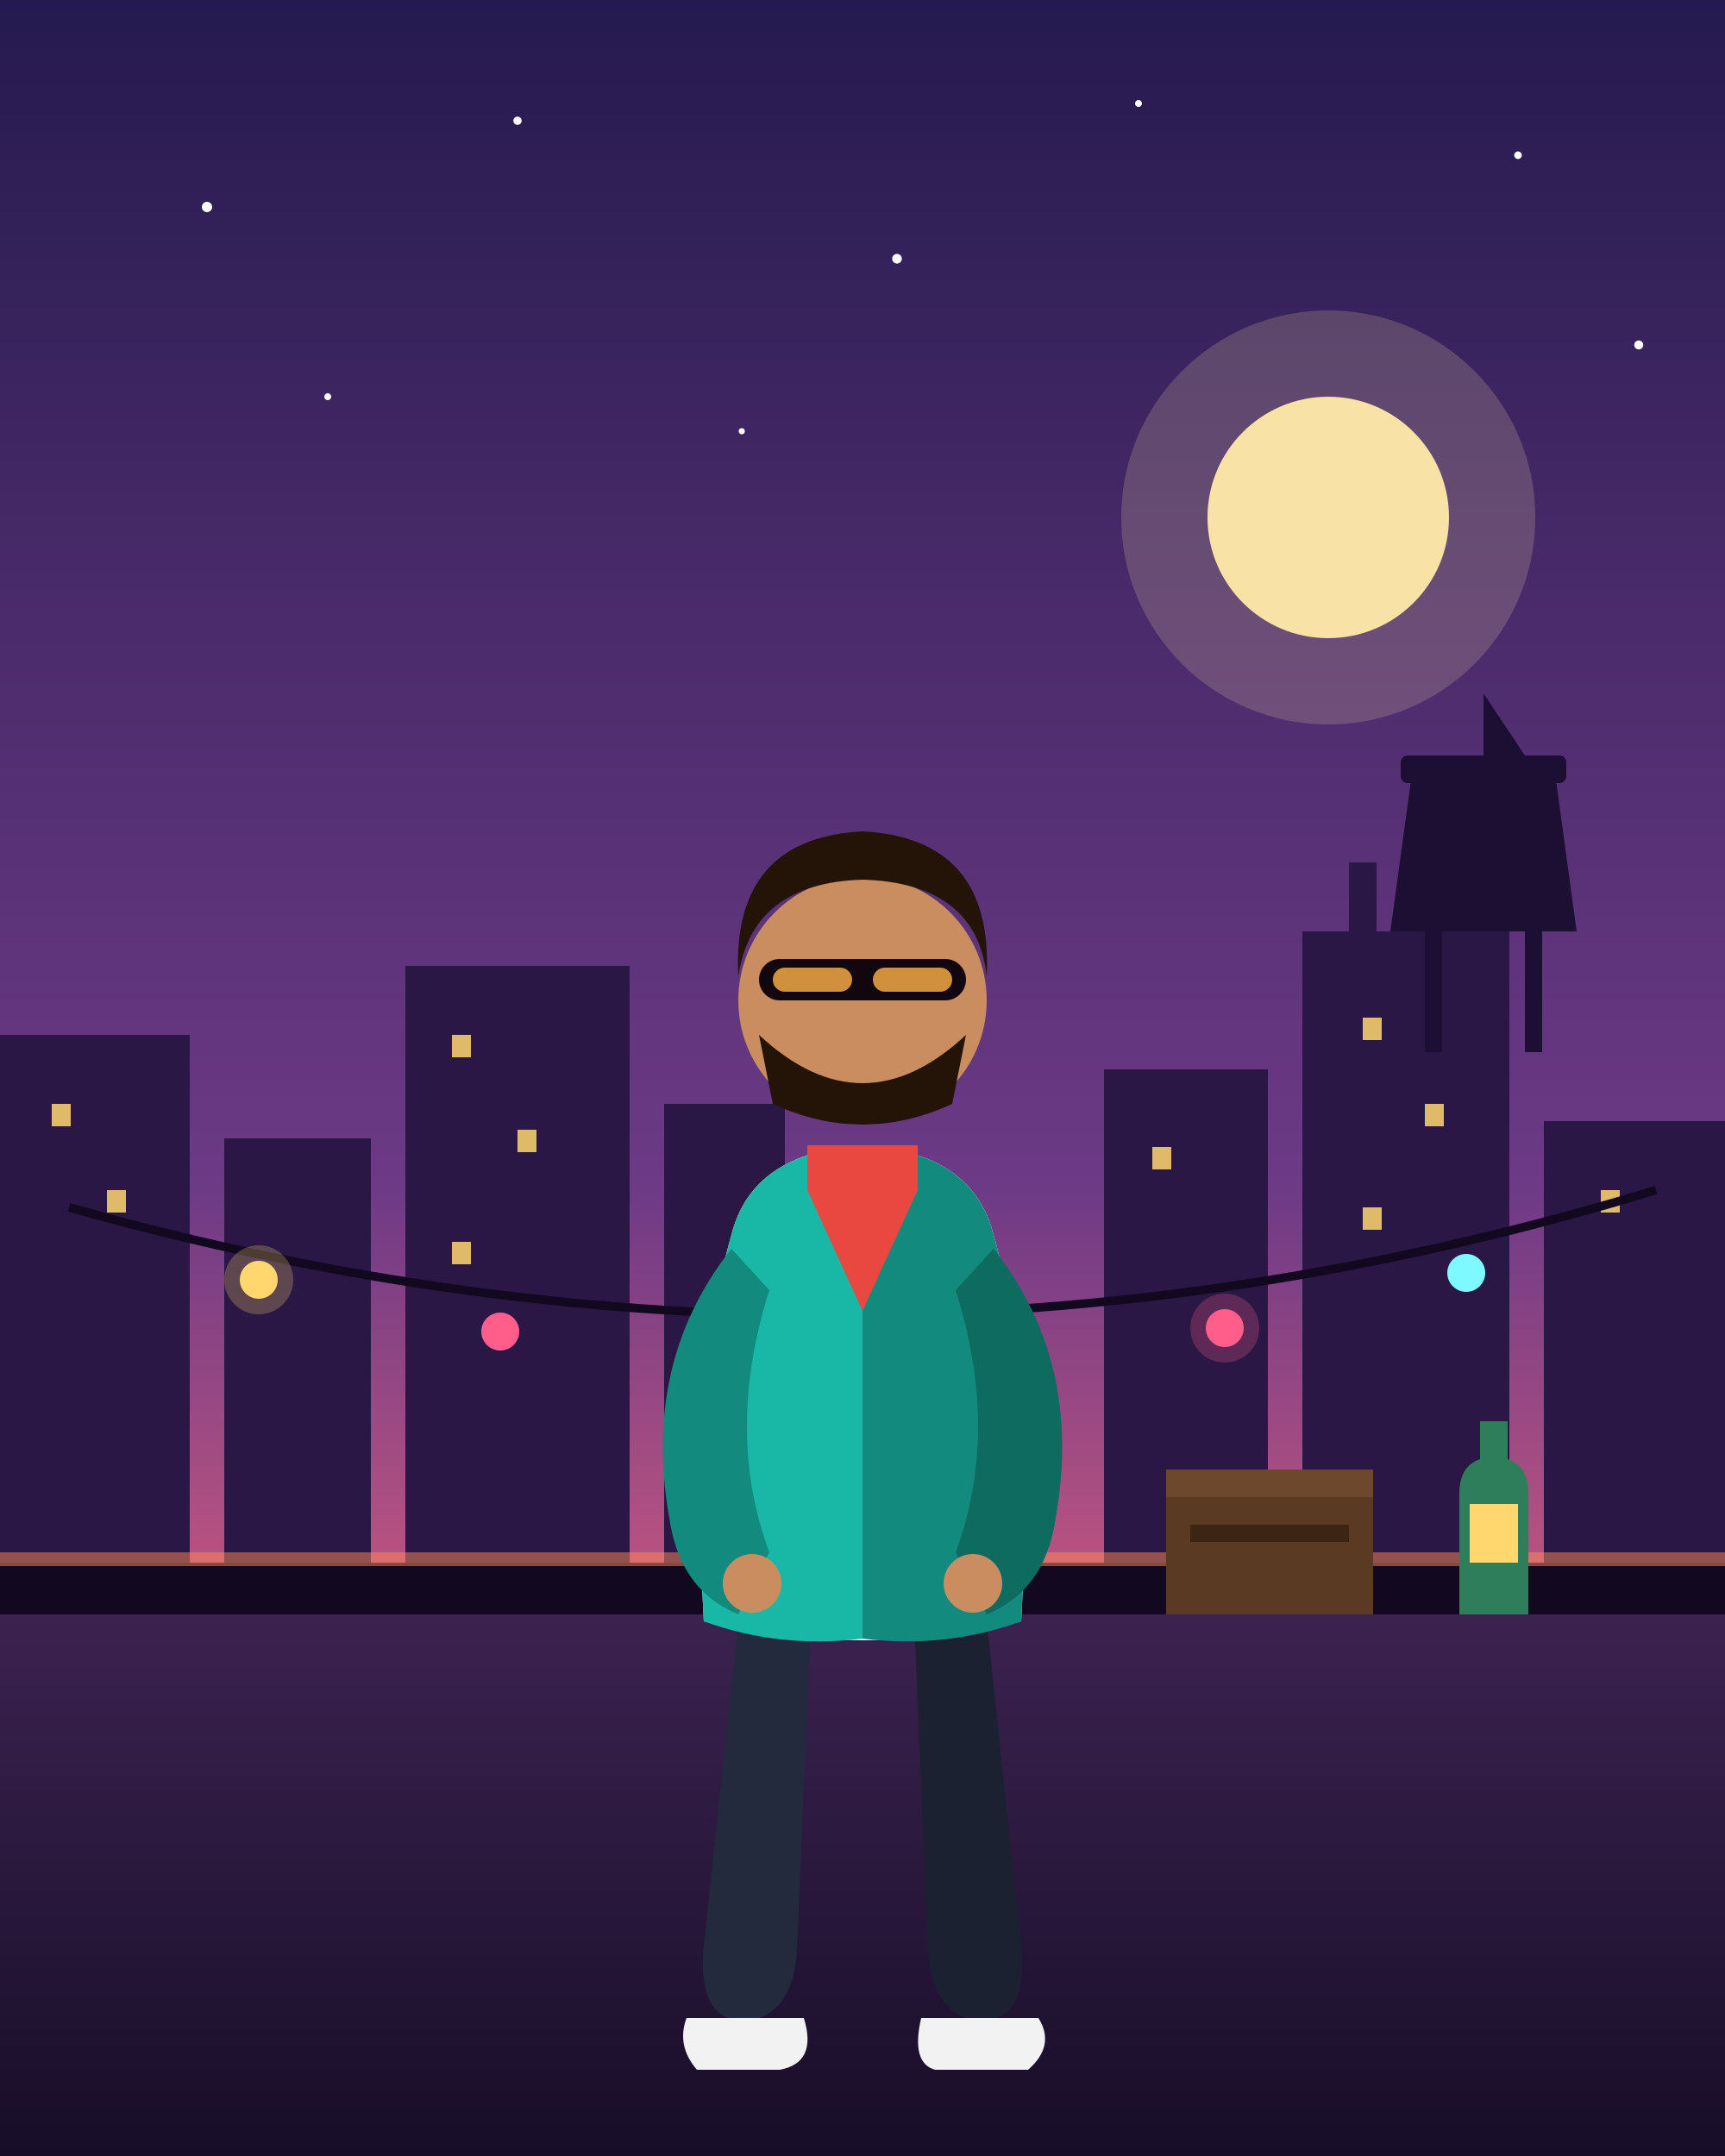
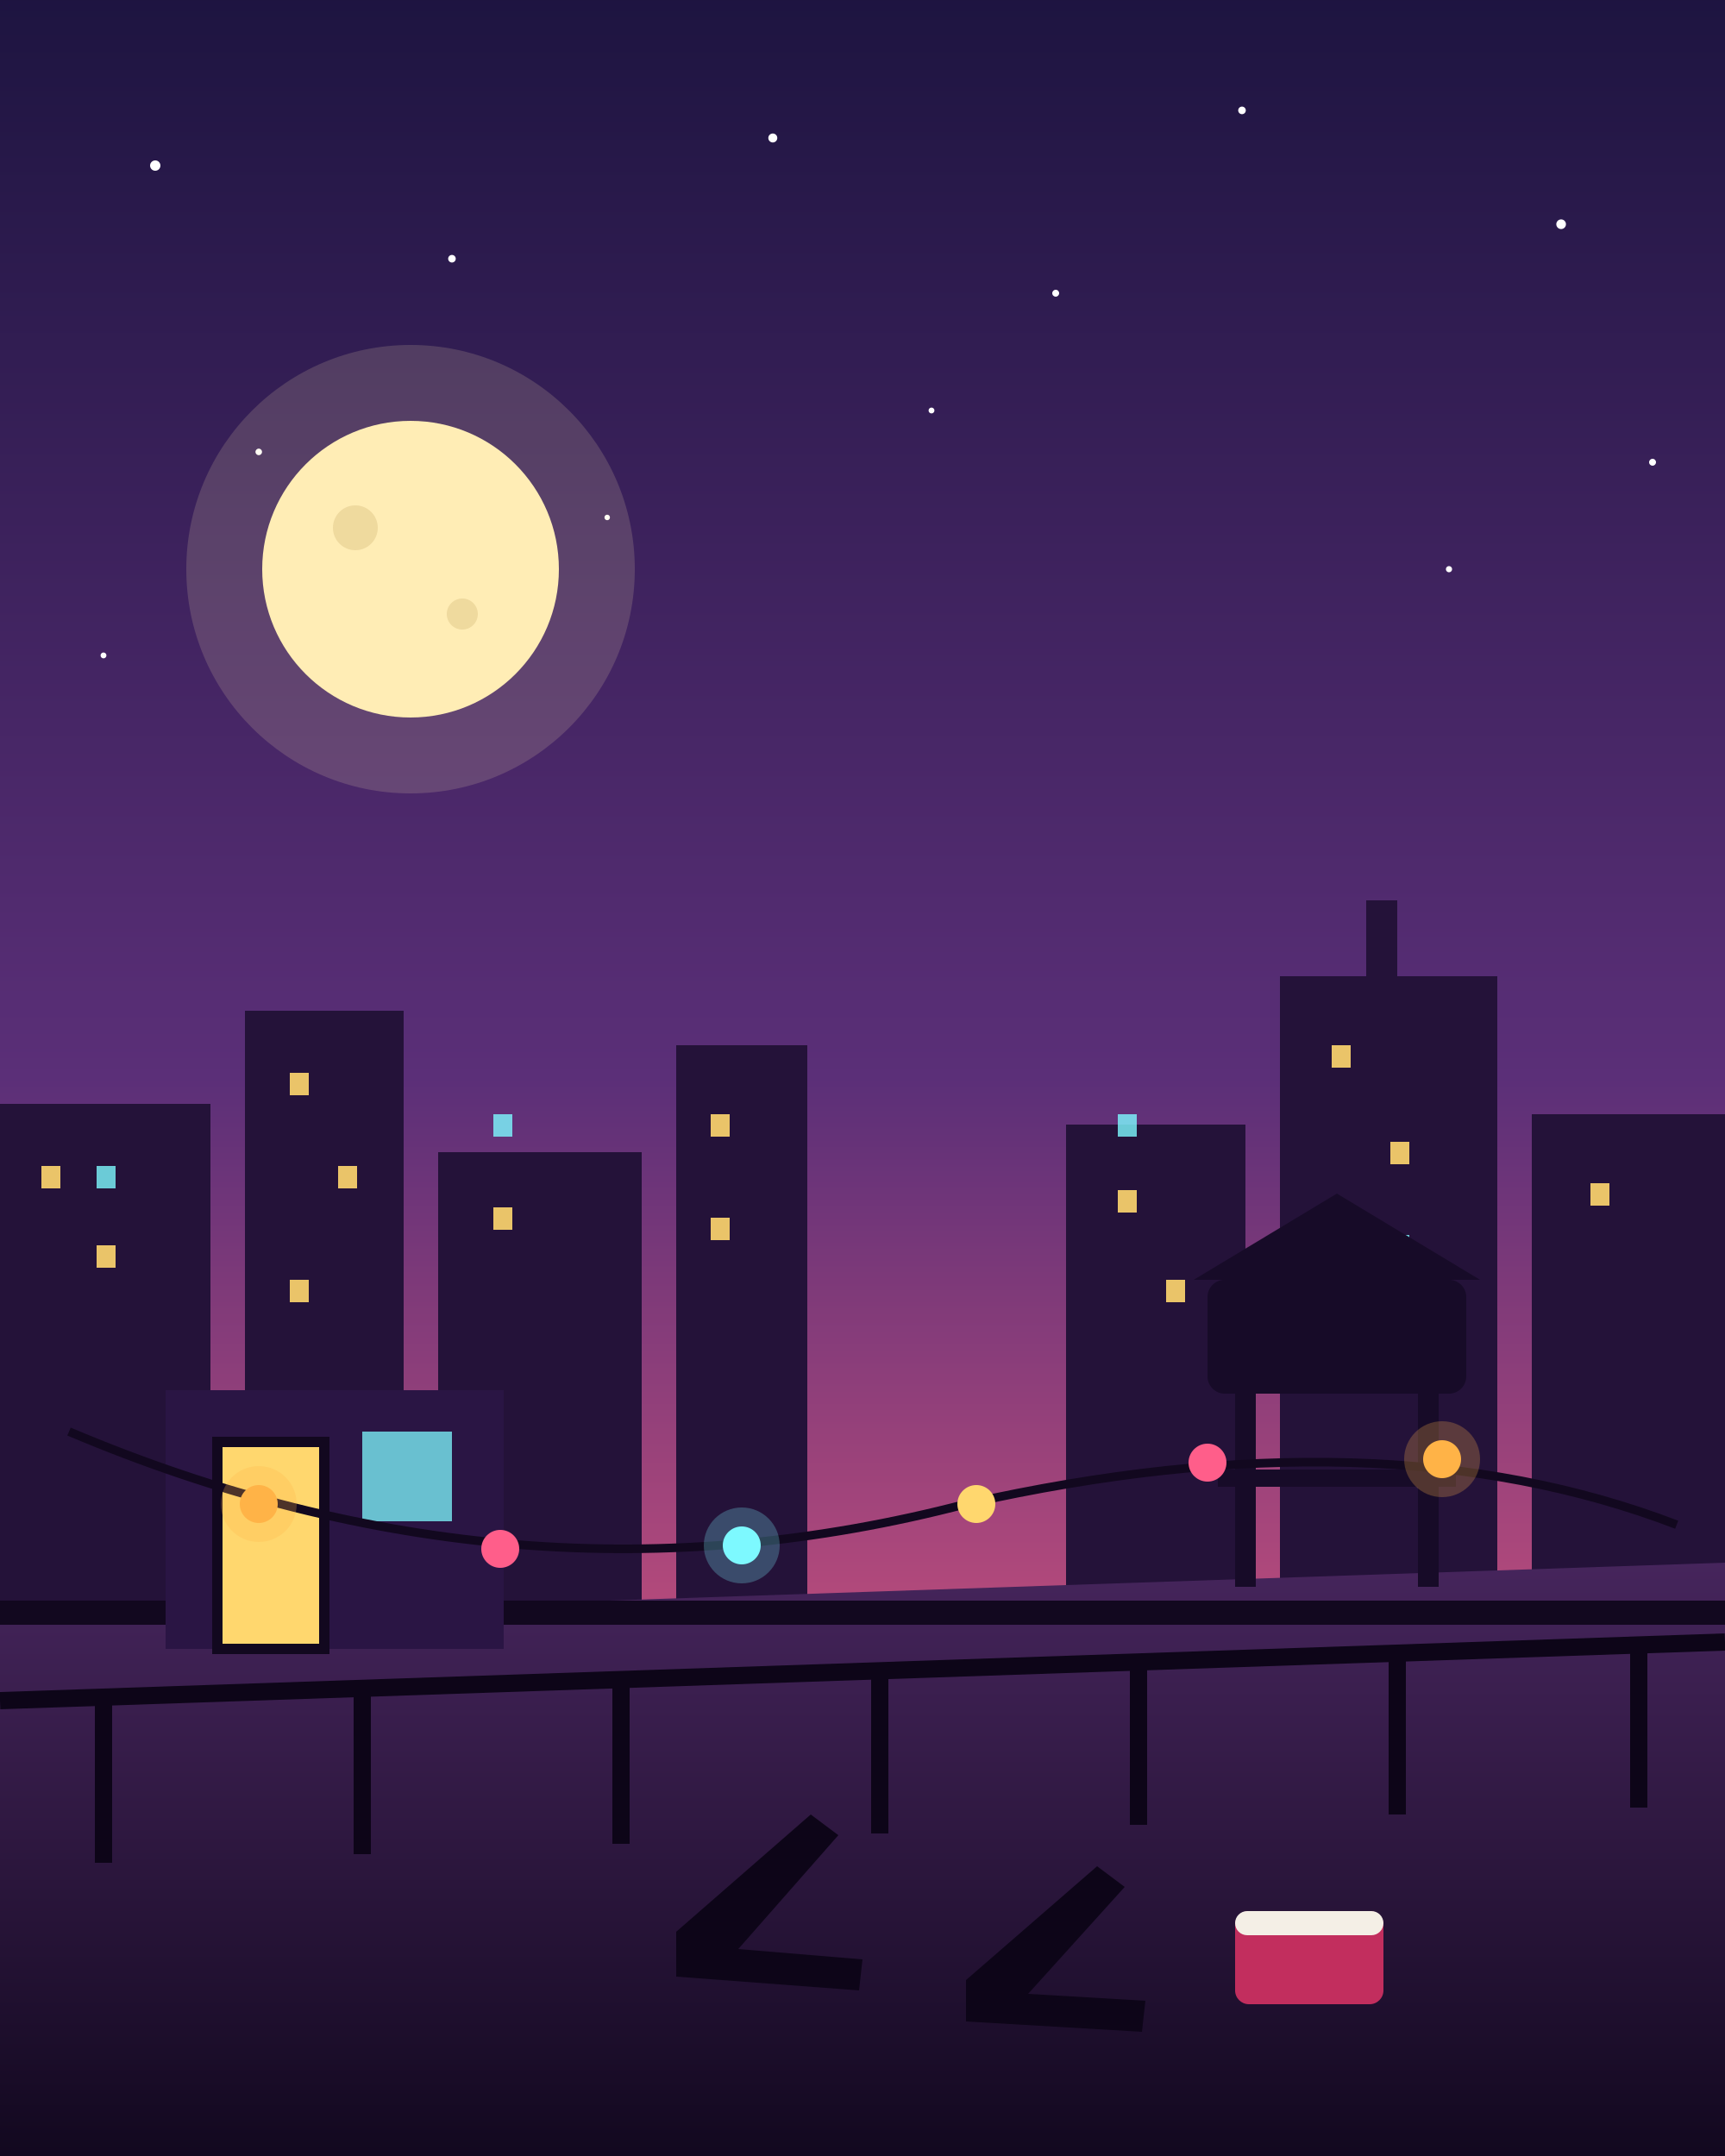
<svg xmlns="http://www.w3.org/2000/svg" viewBox="0 0 1000 1250" width="1000" height="1250">
  <defs>
-     <linearGradient id="dusk" x1="0" y1="0" x2="0" y2="1">
-       <stop offset="0" stop-color="#241a4e" />
-       <stop offset=".55" stop-color="#6d3a86" />
-       <stop offset=".82" stop-color="#e2607e" />
+     <linearGradient id="dusky" x1="0" y1="0" x2="0" y2="1">
+       <stop offset="0" stop-color="#1d1440" />
+       <stop offset=".5" stop-color="#5b2f78" />
+       <stop offset=".8" stop-color="#c8507c" />
      <stop offset="1" stop-color="#ff9a76" />
    </linearGradient>
-     <linearGradient id="roof" x1="0" y1="0" x2="0" y2="1">
-       <stop offset="0" stop-color="#3c2350" />
-       <stop offset="1" stop-color="#170d28" />
+     <linearGradient id="roofdeck" x1="0" y1="0" x2="0" y2="1">
+       <stop offset="0" stop-color="#46255c" />
+       <stop offset="1" stop-color="#12081f" />
    </linearGradient>
  </defs>
-   <rect width="1000" height="1250" fill="url(#dusk)" />
-   <circle cx="770" cy="300" r="70" fill="#ffe9a8" opacity=".95" />
-   <circle cx="770" cy="300" r="120" fill="#ffe9a8" opacity=".18" />
+   <rect width="1000" height="1250" fill="url(#dusky)" />
  <g fill="#ffffff">
-     <circle cx="120" cy="120" r="3" />
-     <circle cx="300" cy="70" r="2.4" />
-     <circle cx="520" cy="150" r="2.8" />
-     <circle cx="880" cy="90" r="2.2" />
-     <circle cx="660" cy="60" r="2" />
-     <circle cx="190" cy="230" r="2" />
-     <circle cx="430" cy="250" r="1.8" />
-     <circle cx="950" cy="200" r="2.6" />
+     <circle cx="90" cy="96" r="3" />
+     <circle cx="262" cy="150" r="2.2" />
+     <circle cx="448" cy="80" r="2.6" />
+     <circle cx="612" cy="170" r="2" />
+     <circle cx="905" cy="130" r="2.8" />
+     <circle cx="720" cy="64" r="2.2" />
+     <circle cx="150" cy="262" r="1.9" />
+     <circle cx="540" cy="238" r="1.7" />
+     <circle cx="958" cy="268" r="2" />
+     <circle cx="352" cy="300" r="1.6" />
+     <circle cx="60" cy="380" r="1.7" />
+     <circle cx="840" cy="330" r="1.8" />
  </g>
-   <g fill="#2a1745">
-     <rect x="-10" y="600" width="120" height="330" />
-     <rect x="130" y="660" width="85" height="270" />
-     <rect x="235" y="560" width="130" height="370" />
-     <rect x="385" y="640" width="70" height="290" />
-     <rect x="640" y="620" width="95" height="310" />
-     <rect x="755" y="540" width="120" height="390" />
-     <rect x="895" y="650" width="115" height="280" />
-     <rect x="782" y="500" width="16" height="44" />
+   <circle cx="238" cy="330" r="86" fill="#ffedb5" />
+   <circle cx="238" cy="330" r="130" fill="#ffedb5" opacity=".16" />
+   <circle cx="206" cy="306" r="13" fill="#e8d194" opacity=".7" />
+   <circle cx="268" cy="356" r="9" fill="#e8d194" opacity=".7" />
+   <g fill="#241239">
+     <rect x="-6" y="640" width="128" height="300" />
+     <rect x="142" y="586" width="92" height="354" />
+     <rect x="254" y="668" width="118" height="272" />
+     <rect x="392" y="606" width="76" height="334" />
+     <rect x="618" y="652" width="104" height="288" />
+     <rect x="742" y="566" width="126" height="374" />
+     <rect x="888" y="646" width="118" height="294" />
+     <rect x="792" y="522" width="18" height="48" />
  </g>
-   <g fill="#ffd76e" opacity=".85">
-     <rect x="30" y="640" width="11" height="13" />
-     <rect x="62" y="690" width="11" height="13" />
-     <rect x="262" y="600" width="11" height="13" />
-     <rect x="300" y="655" width="11" height="13" />
-     <rect x="262" y="720" width="11" height="13" />
-     <rect x="668" y="665" width="11" height="13" />
-     <rect x="790" y="590" width="11" height="13" />
-     <rect x="826" y="640" width="11" height="13" />
-     <rect x="790" y="700" width="11" height="13" />
-     <rect x="928" y="690" width="11" height="13" />
+   <g fill="#ffd76e" opacity=".9">
+     <rect x="24" y="676" width="11" height="13" />
+     <rect x="56" y="722" width="11" height="13" />
+     <rect x="168" y="622" width="11" height="13" />
+     <rect x="196" y="676" width="11" height="13" />
+     <rect x="168" y="742" width="11" height="13" />
+     <rect x="286" y="700" width="11" height="13" />
+     <rect x="412" y="646" width="11" height="13" />
+     <rect x="412" y="706" width="11" height="13" />
+     <rect x="648" y="690" width="11" height="13" />
+     <rect x="676" y="742" width="11" height="13" />
+     <rect x="772" y="606" width="11" height="13" />
+     <rect x="806" y="662" width="11" height="13" />
+     <rect x="772" y="726" width="11" height="13" />
+     <rect x="922" y="686" width="11" height="13" />
  </g>
-   <g fill="#1d0f33">
-     <path d="M806 540 L818 452 L902 452 L914 540 Z" />
-     <rect x="812" y="438" width="96" height="16" rx="4" />
-     <path d="M860 438 L860 402 L884 438 Z" />
-     <rect x="826" y="540" width="10" height="70" />
-     <rect x="884" y="540" width="10" height="70" />
+   <g fill="#7df9ff" opacity=".8">
+     <rect x="286" y="646" width="11" height="13" />
+     <rect x="648" y="646" width="11" height="13" />
+     <rect x="806" y="716" width="11" height="13" />
+     <rect x="56" y="676" width="11" height="13" />
  </g>
-   <rect y="930" width="1000" height="320" fill="url(#roof)" />
-   <rect y="906" width="1000" height="30" fill="#12081f" />
-   <rect y="900" width="1000" height="8" fill="#ff8a5c" opacity=".5" />
-   <path d="M40 700 Q 500 830 960 690" stroke="#12081f" stroke-width="5" fill="none" />
-   <g>
-     <circle cx="150" cy="742" r="11" fill="#ffd76e" />
-     <circle cx="290" cy="772" r="11" fill="#ff5e8a" />
-     <circle cx="430" cy="788" r="11" fill="#7df9ff" />
-     <circle cx="570" cy="788" r="11" fill="#ffd76e" />
-     <circle cx="710" cy="770" r="11" fill="#ff5e8a" />
-     <circle cx="850" cy="738" r="11" fill="#7df9ff" />
-     <circle cx="150" cy="742" r="20" fill="#ffd76e" opacity=".25" />
-     <circle cx="430" cy="788" r="20" fill="#7df9ff" opacity=".25" />
-     <circle cx="710" cy="770" r="20" fill="#ff5e8a" opacity=".25" />
+   <path d="M0 1250 L0 940 L1000 906 L1000 1250 Z" fill="url(#roofdeck)" />
+   <rect x="0" y="928" width="1000" height="14" fill="#12081f" />
+   <g fill="#170b28">
+     <rect x="700" y="742" width="150" height="66" rx="10" />
+     <path d="M692 742 L775 692 L858 742 Z" />
+     <rect x="716" y="808" width="12" height="112" />
+     <rect x="822" y="808" width="12" height="112" />
+     <rect x="706" y="852" width="138" height="10" />
  </g>
  <g>
-     <path d="M428 940 L470 940 L462 1130 Q460 1170 430 1172 Q404 1170 408 1128 Z" fill="#232a3d" />
-     <path d="M530 940 L572 940 L592 1128 Q596 1170 570 1172 Q540 1170 538 1130 Z" fill="#1b2130" />
-     <path d="M398 1170 L466 1170 Q474 1196 452 1200 L404 1200 Q392 1186 398 1170 Z" fill="#f2f2f2" />
-     <path d="M534 1170 L602 1170 Q612 1186 596 1200 L542 1200 Q528 1196 534 1170 Z" fill="#f2f2f2" />
-     <path d="M408 940 Q400 800 424 716 Q436 668 500 664 Q564 668 576 716 Q600 800 592 940 Q500 962 408 940 Z" fill="#f4efe6" />
-     <path d="M424 716 Q436 668 500 664 L500 950 Q452 956 408 940 Q400 800 424 716 Z" fill="#19b8a6" />
-     <path d="M576 716 Q564 668 500 664 L500 950 Q548 956 592 940 Q600 800 576 716 Z" fill="#128a7d" />
-     <path d="M468 690 L500 760 L532 690 L532 664 L468 664 Z" fill="#e8483f" />
-     <path d="M424 724 Q372 790 388 880 Q394 922 428 936 L446 900 Q420 830 446 748 Z" fill="#128a7d" />
-     <path d="M576 724 Q628 790 612 880 Q606 922 572 936 L554 900 Q580 830 554 748 Z" fill="#0e6b60" />
-     <circle cx="436" cy="918" r="17" fill="#c98d5f" />
-     <circle cx="564" cy="918" r="17" fill="#c98d5f" />
-     <circle cx="500" cy="580" r="72" fill="#c98d5f" />
-     <path d="M428 566 Q424 486 500 482 Q576 486 572 566 Q566 512 500 510 Q436 512 428 566 Z" fill="#241407" />
-     <path d="M440 600 Q500 656 560 600 L552 640 Q500 664 448 640 Z" fill="#241407" />
-     <rect x="440" y="556" width="120" height="24" rx="12" fill="#12060f" />
-     <rect x="448" y="561" width="46" height="14" rx="7" fill="#ffb347" opacity=".8" />
-     <rect x="506" y="561" width="46" height="14" rx="7" fill="#ffb347" opacity=".8" />
+     <rect x="96" y="806" width="196" height="150" fill="#2a1544" />
+     <rect x="126" y="836" width="62" height="120" fill="#ffd76e" />
+     <rect x="126" y="836" width="62" height="120" fill="none" stroke="#12081f" stroke-width="6" />
+     <rect x="210" y="830" width="52" height="52" fill="#7df9ff" opacity=".75" />
  </g>
+   <g stroke="#0d0518" stroke-width="10">
+     <path d="M0 986 L1000 952" fill="none" />
+     <path d="M60 984 L60 1080" fill="none" />
+     <path d="M210 979 L210 1075" fill="none" />
+     <path d="M360 974 L360 1069" fill="none" />
+     <path d="M510 968 L510 1063" fill="none" />
+     <path d="M660 963 L660 1058" fill="none" />
+     <path d="M810 957 L810 1052" fill="none" />
+     <path d="M950 953 L950 1048" fill="none" />
+   </g>
+   <path d="M40 830 Q300 940 560 872 Q800 818 972 884" stroke="#12081f" stroke-width="5" fill="none" />
  <g>
-     <rect x="676" y="852" width="120" height="84" fill="#5a3a22" />
-     <rect x="676" y="852" width="120" height="16" fill="#6e482c" />
-     <rect x="690" y="884" width="92" height="10" fill="#3c2513" />
-     <path d="M846 936 L846 866 Q846 850 858 846 L858 824 L874 824 L874 846 Q886 850 886 866 L886 936 Z" fill="#2e7d5b" />
-     <rect x="852" y="872" width="28" height="34" fill="#ffd76e" />
+     <circle cx="150" cy="872" r="11" fill="#ffb347" />
+     <circle cx="290" cy="898" r="11" fill="#ff5e8a" />
+     <circle cx="430" cy="896" r="11" fill="#7df9ff" />
+     <circle cx="566" cy="872" r="11" fill="#ffd76e" />
+     <circle cx="700" cy="848" r="11" fill="#ff5e8a" />
+     <circle cx="836" cy="846" r="11" fill="#ffb347" />
+     <circle cx="150" cy="872" r="22" fill="#ffb347" opacity=".25" />
+     <circle cx="430" cy="896" r="22" fill="#7df9ff" opacity=".25" />
+     <circle cx="836" cy="846" r="22" fill="#ffb347" opacity=".25" />
  </g>
+   <g fill="#0d0518">
+     <path d="M392 1120 L470 1052 L486 1064 L428 1130 L500 1136 L498 1154 L392 1146 Z" />
+     <path d="M560 1148 L636 1082 L652 1094 L596 1156 L664 1160 L662 1178 L560 1172 Z" />
+   </g>
+   <rect x="716" y="1108" width="86" height="54" rx="8" fill="#c22e5e" />
+   <rect x="716" y="1108" width="86" height="14" rx="7" fill="#f4efe6" />
</svg>
